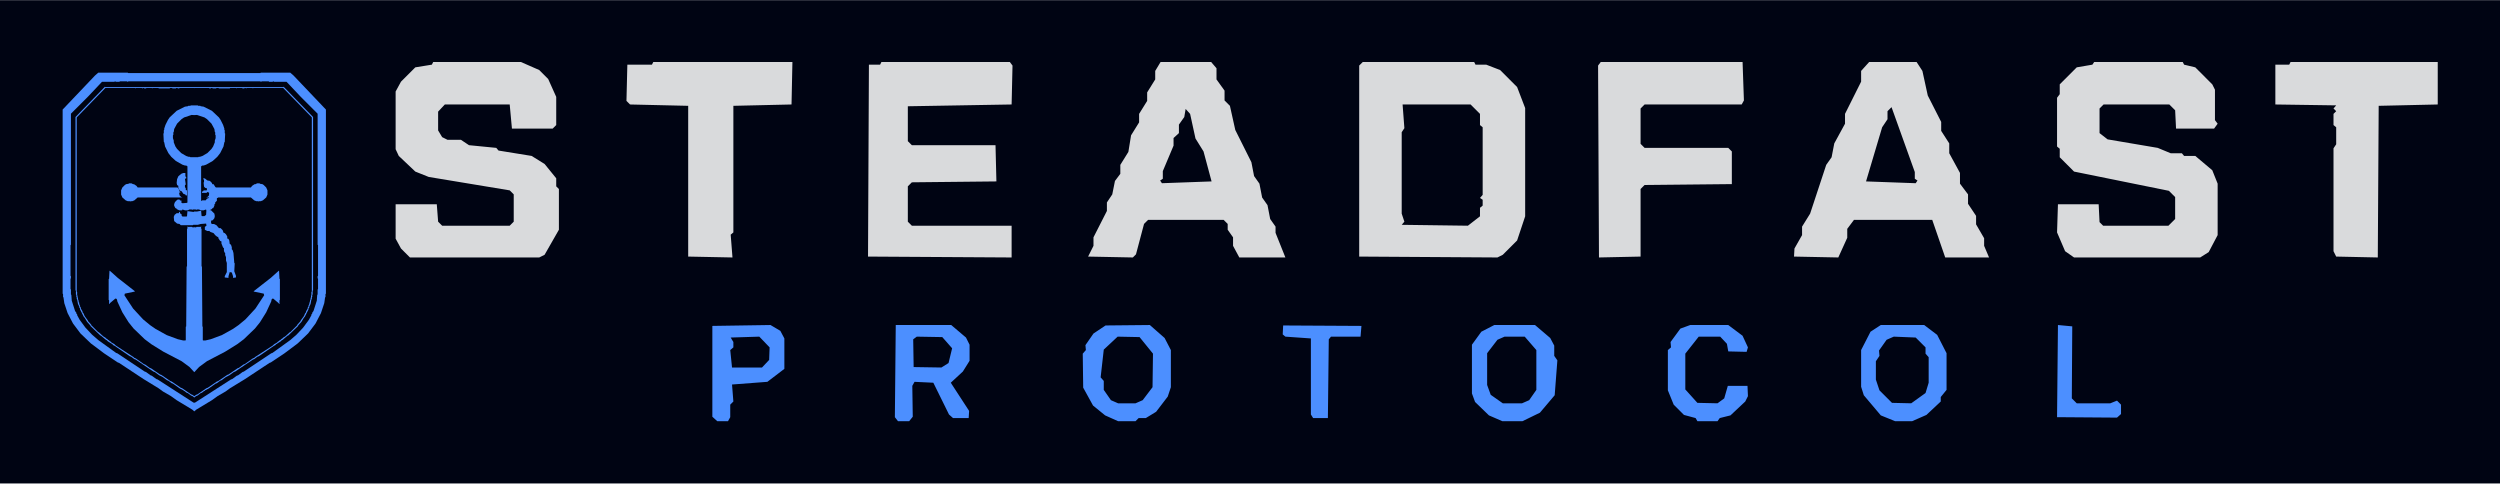
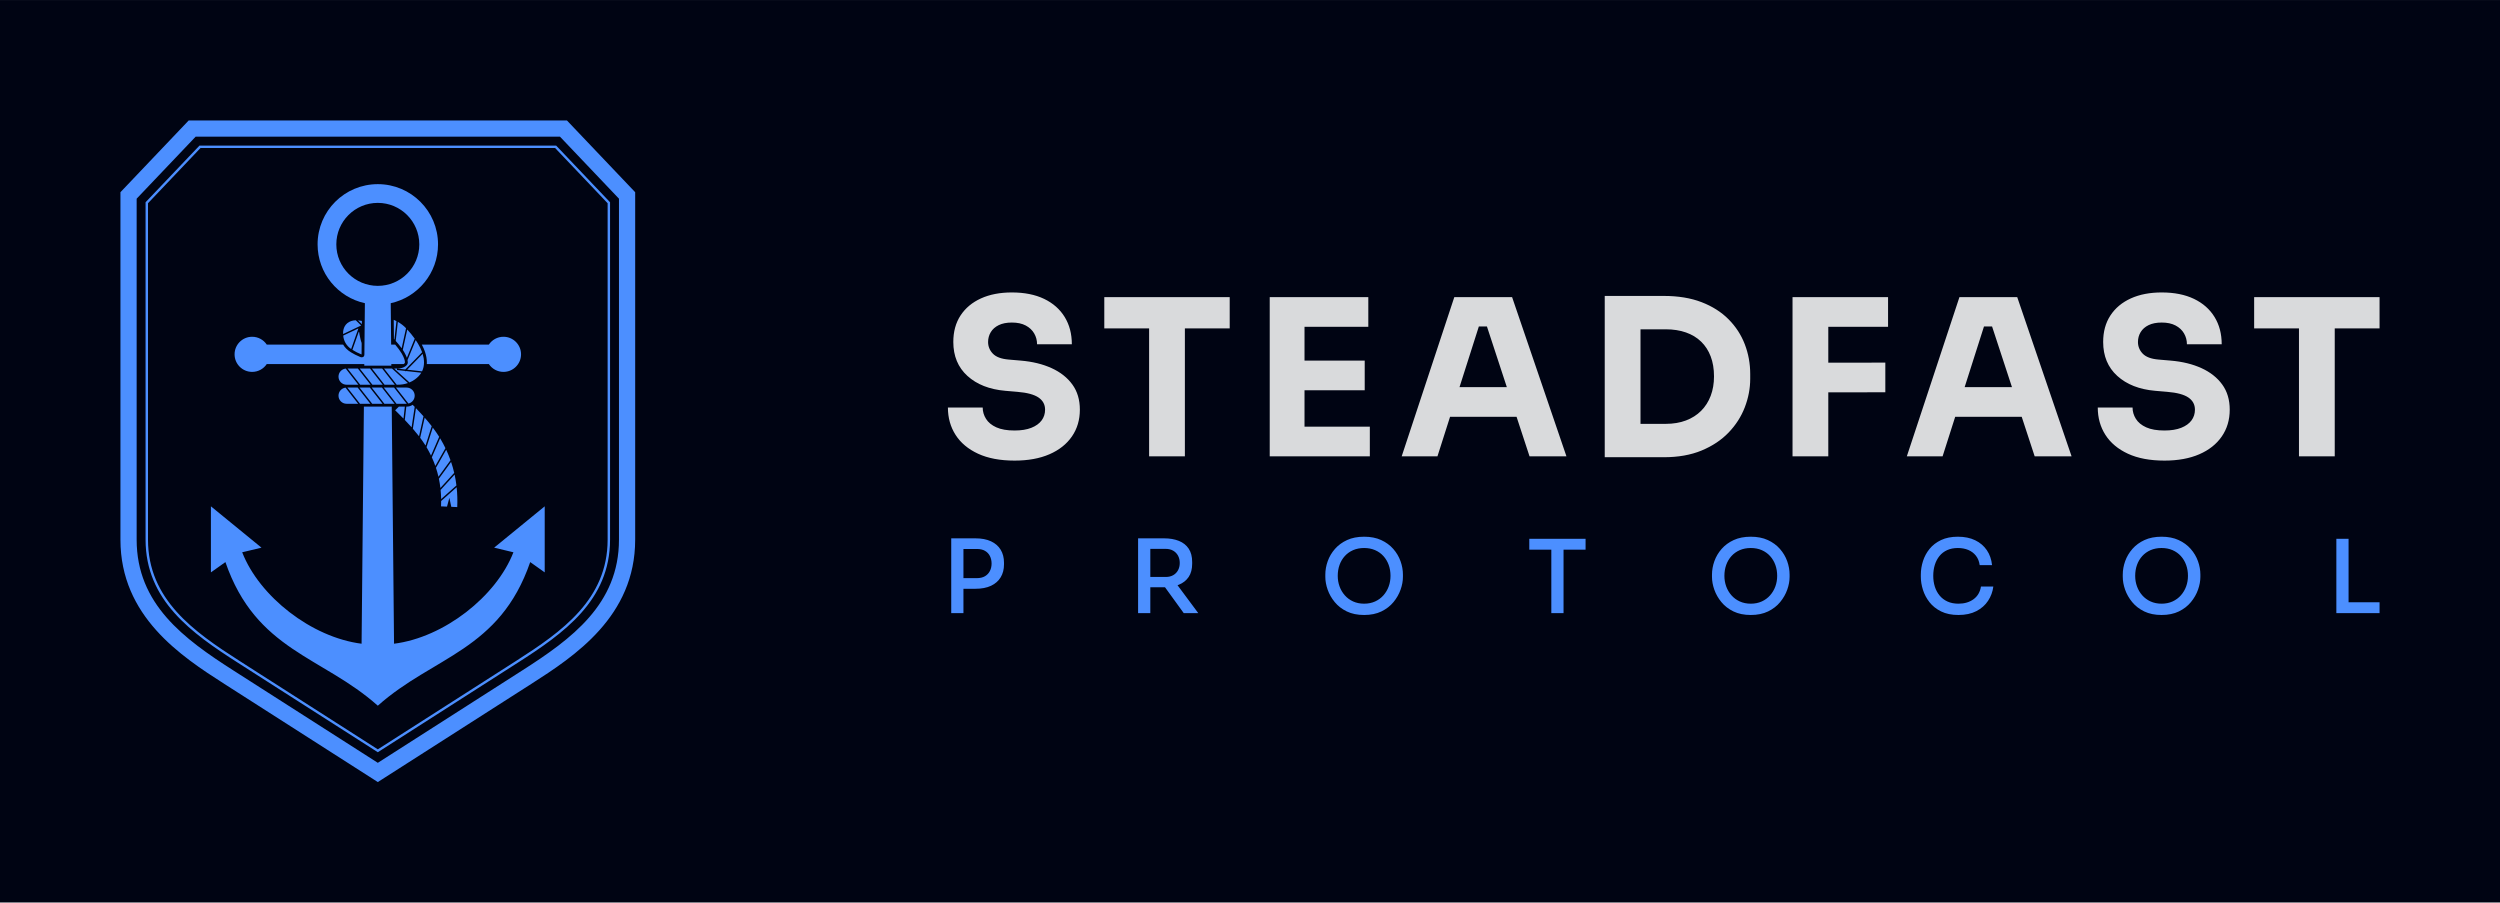
- <svg xmlns="http://www.w3.org/2000/svg" viewBox="0 0 1617.756 312.738" width="1618" height="313">
-   <rect width="100%" height="100%" fill="#000413" />
-   <g transform="translate(40.000 46.369) scale(0.2682927) translate(-1 -1)">
-     <g id="symmetric-geometry" fill="#4C8FFF">
-       <path d="M 3.00 536.00 L 4.00 537.00 L 4.00 544.00 L 5.00 545.00 L 7.00 559.00 L 15.00 583.00 L 28.00 608.00 L 46.00 632.00 L 71.00 656.00 L 103.00 680.00 L 136.00 702.00 L 139.00 703.00 L 198.00 742.00 L 234.00 764.00 L 245.00 772.00 L 264.00 783.00 L 278.00 793.00 L 316.00 816.00 L 320.50 820.00 L 325.00 816.00 L 363.00 793.00 L 377.00 783.00 L 396.00 772.00 L 407.00 764.00 L 443.00 742.00 L 502.00 703.00 L 505.00 702.00 L 538.00 680.00 L 570.00 656.00 L 595.00 632.00 L 613.00 608.00 L 626.00 583.00 L 634.00 559.00 L 636.00 545.00 L 637.00 544.00 L 637.00 537.00 L 638.00 536.00 L 638.00 92.00 L 560.00 10.00 L 552.00 3.00 L 481.00 3.00 L 480.00 4.00 L 320.50 4.00 L 161.00 4.00 L 160.00 3.00 L 89.00 3.00 L 81.00 10.00 L 3.00 92.00 Z M 319.00 799.00 L 232.00 743.00 L 229.00 742.00 L 218.00 734.00 L 215.00 733.00 L 204.00 725.00 L 201.00 724.00 L 135.00 680.00 L 132.00 679.00 L 89.00 648.00 L 74.00 635.00 L 58.00 618.00 L 44.00 599.00 L 38.00 588.00 L 38.00 586.00 L 36.00 584.00 L 36.00 582.00 L 33.00 578.00 L 25.00 553.00 L 24.00 539.00 L 23.00 538.00 L 23.00 526.00 L 22.00 525.00 L 22.00 500.00 L 23.00 499.00 L 23.00 494.00 L 22.00 493.00 L 22.00 419.00 L 23.00 418.00 L 23.00 102.00 L 64.00 61.00 L 98.00 25.00 L 128.00 25.00 L 129.00 24.00 L 132.00 25.00 L 140.00 25.00 L 141.00 24.00 L 158.00 24.00 L 159.00 25.00 L 162.00 24.00 L 320.50 24.00 L 479.00 24.00 L 482.00 25.00 L 483.00 24.00 L 500.00 24.00 L 501.00 25.00 L 509.00 25.00 L 512.00 24.00 L 513.00 25.00 L 543.00 25.00 L 577.00 61.00 L 618.00 102.00 L 618.00 418.00 L 619.00 419.00 L 619.00 493.00 L 618.00 494.00 L 618.00 499.00 L 619.00 500.00 L 619.00 525.00 L 618.00 526.00 L 618.00 538.00 L 617.00 539.00 L 616.00 553.00 L 608.00 578.00 L 605.00 582.00 L 605.00 584.00 L 603.00 586.00 L 603.00 588.00 L 597.00 599.00 L 583.00 618.00 L 567.00 635.00 L 552.00 648.00 L 509.00 679.00 L 506.00 680.00 L 440.00 724.00 L 437.00 725.00 L 426.00 733.00 L 423.00 734.00 L 412.00 742.00 L 409.00 743.00 L 322.00 799.00 L 320.50 799.00 Z" />
-       <path d="M 35.00 529.00 L 35.00 538.00 L 36.00 539.00 L 36.00 544.00 L 37.00 545.00 L 37.00 549.00 L 38.00 550.00 L 40.00 561.00 L 43.00 567.00 L 43.00 569.00 L 45.00 572.00 L 45.00 574.00 L 54.00 592.00 L 56.00 594.00 L 62.00 604.00 L 70.00 613.00 L 70.00 614.00 L 94.00 637.00 L 95.00 637.00 L 108.00 648.00 L 109.00 648.00 L 112.00 651.00 L 123.00 658.00 L 126.00 661.00 L 127.00 661.00 L 165.00 687.00 L 168.00 688.00 L 176.00 694.00 L 179.00 695.00 L 222.00 724.00 L 225.00 725.00 L 236.00 733.00 L 244.00 737.00 L 255.00 745.00 L 258.00 746.00 L 266.00 752.00 L 269.00 753.00 L 286.00 765.00 L 294.00 769.00 L 296.00 771.00 L 297.00 771.00 L 302.00 775.00 L 305.00 776.00 L 313.00 782.00 L 316.00 783.00 L 320.50 786.60 L 325.00 783.00 L 328.00 782.00 L 336.00 776.00 L 339.00 775.00 L 344.00 771.00 L 345.00 771.00 L 347.00 769.00 L 355.00 765.00 L 372.00 753.00 L 375.00 752.00 L 383.00 746.00 L 386.00 745.00 L 397.00 737.00 L 405.00 733.00 L 416.00 725.00 L 419.00 724.00 L 462.00 695.00 L 465.00 694.00 L 473.00 688.00 L 476.00 687.00 L 514.00 661.00 L 515.00 661.00 L 518.00 658.00 L 529.00 651.00 L 532.00 648.00 L 533.00 648.00 L 546.00 637.00 L 547.00 637.00 L 571.00 614.00 L 571.00 613.00 L 579.00 604.00 L 585.00 594.00 L 587.00 592.00 L 596.00 574.00 L 596.00 572.00 L 598.00 569.00 L 598.00 567.00 L 601.00 561.00 L 603.00 550.00 L 604.00 549.00 L 604.00 545.00 L 605.00 544.00 L 605.00 539.00 L 606.00 538.00 L 606.00 529.00 L 607.00 528.00 L 607.00 110.00 L 536.00 37.00 L 535.00 38.00 L 320.50 38.00 L 106.00 38.00 L 105.00 37.00 L 34.00 110.00 L 34.00 528.00 Z M 320.00 783.00 L 316.00 780.00 L 313.00 779.00 L 291.00 764.00 L 288.00 763.00 L 266.00 748.00 L 263.00 747.00 L 241.00 732.00 L 238.00 731.00 L 216.00 716.00 L 213.00 715.00 L 202.00 707.00 L 199.00 706.00 L 179.00 692.00 L 176.00 691.00 L 174.00 689.00 L 131.00 661.00 L 128.00 658.00 L 121.00 654.00 L 118.00 651.00 L 117.00 651.00 L 114.00 648.00 L 113.00 648.00 L 110.00 645.00 L 109.00 645.00 L 106.00 642.00 L 101.00 639.00 L 90.00 629.00 L 89.00 629.00 L 72.00 612.00 L 72.00 611.00 L 64.00 602.00 L 64.00 601.00 L 56.00 590.00 L 53.00 583.00 L 51.00 581.00 L 51.00 579.00 L 47.00 572.00 L 47.00 570.00 L 45.00 567.00 L 45.00 565.00 L 43.00 561.00 L 43.00 558.00 L 42.00 557.00 L 41.00 551.00 L 40.00 550.00 L 40.00 546.00 L 39.00 545.00 L 39.00 541.00 L 38.00 540.00 L 38.00 532.00 L 37.00 531.00 L 37.00 111.00 L 106.00 40.00 L 178.00 40.00 L 179.00 41.00 L 180.00 40.00 L 194.00 40.00 L 195.00 41.00 L 197.00 40.00 L 199.00 40.00 L 200.00 41.00 L 204.00 41.00 L 205.00 40.00 L 218.00 40.00 L 219.00 41.00 L 220.00 40.00 L 234.00 40.00 L 235.00 41.00 L 261.00 41.00 L 262.00 40.00 L 267.00 40.00 L 268.00 41.00 L 276.00 41.00 L 277.00 40.00 L 280.00 40.00 L 281.00 41.00 L 284.00 41.00 L 285.00 40.00 L 320.00 40.00 L 320.50 40.50 L 321.00 40.00 L 356.00 40.00 L 357.00 41.00 L 360.00 41.00 L 361.00 40.00 L 364.00 40.00 L 365.00 41.00 L 373.00 41.00 L 374.00 40.00 L 379.00 40.00 L 380.00 41.00 L 406.00 41.00 L 407.00 40.00 L 421.00 40.00 L 422.00 41.00 L 423.00 40.00 L 436.00 40.00 L 437.00 41.00 L 441.00 41.00 L 442.00 40.00 L 444.00 40.00 L 446.00 41.00 L 447.00 40.00 L 461.00 40.00 L 462.00 41.00 L 463.00 40.00 L 535.00 40.00 L 604.00 111.00 L 604.00 531.00 L 603.00 532.00 L 603.00 540.00 L 602.00 541.00 L 602.00 545.00 L 601.00 546.00 L 601.00 550.00 L 600.00 551.00 L 599.00 557.00 L 598.00 558.00 L 598.00 561.00 L 596.00 565.00 L 596.00 567.00 L 594.00 570.00 L 594.00 572.00 L 590.00 579.00 L 590.00 581.00 L 588.00 583.00 L 585.00 590.00 L 577.00 601.00 L 577.00 602.00 L 569.00 611.00 L 569.00 612.00 L 552.00 629.00 L 551.00 629.00 L 540.00 639.00 L 535.00 642.00 L 532.00 645.00 L 531.00 645.00 L 528.00 648.00 L 527.00 648.00 L 524.00 651.00 L 523.00 651.00 L 520.00 654.00 L 513.00 658.00 L 510.00 661.00 L 467.00 689.00 L 465.00 691.00 L 462.00 692.00 L 442.00 706.00 L 439.00 707.00 L 428.00 715.00 L 425.00 716.00 L 403.00 731.00 L 400.00 732.00 L 378.00 747.00 L 375.00 748.00 L 353.00 763.00 L 350.00 764.00 L 328.00 779.00 L 325.00 780.00 L 321.00 783.00 L 320.50 783.00 Z" />
-       <path d="M 303.00 380.00 L 303.00 470.00 L 302.00 471.00 L 301.00 615.00 L 300.00 616.00 L 300.00 648.00 L 299.00 649.00 L 294.00 649.00 L 281.00 646.00 L 254.00 636.00 L 227.00 621.00 L 214.00 612.00 L 197.00 598.00 L 173.00 572.00 L 152.00 540.00 L 153.00 536.00 L 177.00 531.00 L 177.00 530.00 L 136.00 498.00 L 117.00 481.00 L 116.00 481.00 L 115.00 500.00 L 114.00 501.00 L 114.00 551.00 L 115.00 552.00 L 115.00 561.00 L 116.00 561.00 L 117.00 559.00 L 130.00 548.00 L 132.00 548.00 L 134.00 550.00 L 135.00 555.00 L 147.00 581.00 L 162.00 605.00 L 174.00 620.00 L 201.00 646.00 L 217.00 658.00 L 246.00 676.00 L 290.00 699.00 L 309.00 713.00 L 320.50 725.46 L 332.00 713.00 L 351.00 699.00 L 395.00 676.00 L 424.00 658.00 L 440.00 646.00 L 467.00 620.00 L 479.00 605.00 L 494.00 581.00 L 506.00 555.00 L 507.00 550.00 L 509.00 548.00 L 511.00 548.00 L 524.00 559.00 L 525.00 561.00 L 526.00 561.00 L 526.00 552.00 L 527.00 551.00 L 527.00 501.00 L 526.00 500.00 L 525.00 481.00 L 524.00 481.00 L 505.00 498.00 L 464.00 530.00 L 464.00 531.00 L 488.00 536.00 L 489.00 540.00 L 468.00 572.00 L 444.00 598.00 L 427.00 612.00 L 414.00 621.00 L 387.00 636.00 L 360.00 646.00 L 347.00 649.00 L 342.00 649.00 L 341.00 648.00 L 341.00 616.00 L 340.00 615.00 L 339.00 471.00 L 338.00 470.00 L 338.00 380.00 L 337.00 379.00 L 337.00 373.00 L 336.00 375.00 L 326.00 375.00 L 325.00 376.00 L 321.00 376.00 L 320.50 375.00 L 320.00 376.00 L 316.00 376.00 L 315.00 375.00 L 305.00 375.00 L 304.00 373.00 L 304.00 379.00 Z" />
-       <path d="M 497.00 287.00 L 494.00 280.00 L 488.00 274.00 L 485.00 272.00 L 479.00 271.00 L 478.00 270.00 L 472.00 270.00 L 468.00 272.00 L 466.00 272.00 L 460.00 276.00 L 457.00 280.00 L 361.00 280.00 L 359.00 282.00 L 356.00 288.00 L 356.00 290.00 L 354.00 291.00 L 354.00 292.00 L 356.00 292.00 L 357.00 293.00 L 356.00 299.00 L 352.00 303.00 L 349.00 304.00 L 457.00 304.00 L 465.00 311.00 L 470.00 313.00 L 474.00 313.00 L 475.00 314.00 L 476.00 313.00 L 481.00 313.00 L 486.00 311.00 L 494.00 304.00 L 497.00 297.00 Z M 147.00 304.00 L 155.00 311.00 L 160.00 313.00 L 165.00 313.00 L 166.00 314.00 L 167.00 313.00 L 171.00 313.00 L 176.00 311.00 L 184.00 304.00 L 292.00 304.00 L 289.00 303.00 L 285.00 299.00 L 284.00 293.00 L 285.00 292.00 L 287.00 292.00 L 287.00 291.00 L 285.00 290.00 L 285.00 288.00 L 282.00 282.00 L 280.00 280.00 L 184.00 280.00 L 181.00 276.00 L 175.00 272.00 L 173.00 272.00 L 169.00 270.00 L 163.00 270.00 L 162.00 271.00 L 156.00 272.00 L 153.00 274.00 L 147.00 280.00 L 144.00 287.00 L 144.00 297.00 Z" />
-       <path d="M 306.00 83.00 L 305.00 84.00 L 298.00 85.00 L 278.00 95.00 L 261.00 111.00 L 257.00 117.00 L 251.00 129.00 L 248.00 138.00 L 248.00 141.00 L 247.00 142.00 L 247.00 149.00 L 246.00 150.00 L 247.00 170.00 L 248.00 171.00 L 250.00 181.00 L 258.00 197.00 L 265.00 206.00 L 276.00 216.00 L 292.00 225.00 L 298.00 227.00 L 301.00 227.00 L 304.00 229.00 L 304.00 316.00 L 303.00 317.00 L 292.00 318.00 L 289.00 316.00 L 290.00 312.00 L 286.00 311.00 L 285.00 309.00 L 281.00 309.00 L 279.00 310.00 L 274.00 315.00 L 272.00 320.00 L 272.00 324.00 L 275.00 330.00 L 277.00 330.00 L 278.00 332.00 L 284.00 335.00 L 291.00 335.00 L 292.00 333.00 L 298.00 335.00 L 305.00 335.00 L 309.00 333.00 L 314.00 333.00 L 316.00 334.00 L 317.00 333.00 L 320.50 333.00 L 324.00 333.00 L 325.00 334.00 L 327.00 333.00 L 332.00 333.00 L 336.00 335.00 L 343.00 335.00 L 349.00 333.00 L 350.00 335.00 L 357.00 335.00 L 363.00 332.00 L 364.00 330.00 L 366.00 330.00 L 369.00 324.00 L 369.00 320.00 L 367.00 315.00 L 362.00 310.00 L 360.00 309.00 L 356.00 309.00 L 355.00 311.00 L 351.00 312.00 L 352.00 316.00 L 349.00 318.00 L 338.00 317.00 L 337.00 316.00 L 337.00 229.00 L 340.00 227.00 L 343.00 227.00 L 349.00 225.00 L 365.00 216.00 L 376.00 206.00 L 383.00 197.00 L 391.00 181.00 L 393.00 171.00 L 394.00 170.00 L 395.00 150.00 L 394.00 149.00 L 394.00 142.00 L 393.00 141.00 L 393.00 138.00 L 390.00 129.00 L 384.00 117.00 L 380.00 111.00 L 363.00 95.00 L 343.00 85.00 L 336.00 84.00 L 335.00 83.00 L 330.00 83.00 L 329.00 82.00 L 320.50 82.00 L 312.00 82.00 L 311.00 83.00 Z M 311.00 207.00 L 310.00 206.00 L 307.00 206.00 L 301.00 204.00 L 289.00 197.00 L 279.00 187.00 L 275.00 181.00 L 271.00 171.00 L 271.00 167.00 L 269.00 161.00 L 269.00 154.00 L 270.00 153.00 L 270.00 147.00 L 271.00 146.00 L 272.00 139.00 L 279.00 126.00 L 290.00 115.00 L 296.00 111.00 L 314.00 105.00 L 320.50 105.36 L 327.00 105.00 L 345.00 111.00 L 351.00 115.00 L 362.00 126.00 L 369.00 139.00 L 370.00 146.00 L 371.00 147.00 L 371.00 153.00 L 372.00 154.00 L 372.00 161.00 L 370.00 167.00 L 370.00 171.00 L 366.00 181.00 L 362.00 187.00 L 352.00 197.00 L 340.00 204.00 L 334.00 206.00 L 331.00 206.00 L 330.00 207.00 L 320.50 207.00 Z" />
-     </g>
-     <g id="rope" fill="#4C8FFF">
-       <path d="M 342.00 258.00 L 342.00 260.00 L 344.00 261.00 L 344.00 267.00 L 343.00 268.00 L 344.00 278.00 L 347.00 281.00 L 351.00 282.00 L 351.00 286.00 L 350.00 287.00 L 343.00 287.00 L 342.00 289.00 L 339.00 290.00 L 339.00 293.00 L 350.00 293.00 L 352.00 291.00 L 356.00 291.00 L 357.00 292.00 L 356.00 305.00 L 351.00 307.00 L 348.00 311.00 L 340.00 311.00 L 336.00 313.00 L 324.00 314.00 L 323.00 318.00 L 325.00 318.00 L 331.00 324.00 L 339.00 329.00 L 349.00 330.00 L 350.00 331.00 L 349.00 346.00 L 345.00 349.00 L 339.00 349.00 L 338.00 348.00 L 337.00 336.00 L 327.00 338.00 L 320.00 338.00 L 319.00 339.00 L 304.00 337.00 L 303.00 349.00 L 302.00 350.00 L 292.00 350.00 L 290.00 348.00 L 290.00 345.00 L 286.00 342.00 L 286.00 339.00 L 284.00 339.00 L 283.00 342.00 L 278.00 342.00 L 273.00 346.00 L 271.00 351.00 L 272.00 361.00 L 279.00 367.00 L 285.00 368.00 L 288.00 371.00 L 317.00 371.00 L 318.00 370.00 L 329.00 370.00 L 336.00 368.00 L 349.00 367.00 L 350.00 372.00 L 346.00 375.00 L 346.00 382.00 L 352.00 385.00 L 357.00 385.00 L 359.00 387.00 L 367.00 390.00 L 371.00 395.00 L 376.00 399.00 L 378.00 399.00 L 379.00 403.00 L 383.00 409.00 L 386.00 410.00 L 386.00 415.00 L 390.00 425.00 L 392.00 426.00 L 392.00 432.00 L 393.00 436.00 L 395.00 438.00 L 395.00 443.00 L 397.00 448.00 L 397.00 456.00 L 399.00 462.00 L 399.00 484.00 L 394.00 494.00 L 394.00 497.00 L 403.00 498.00 L 403.00 494.00 L 406.00 484.00 L 411.00 485.00 L 414.00 494.00 L 414.00 498.00 L 421.00 497.00 L 421.00 493.00 L 417.00 482.00 L 418.00 463.00 L 417.00 462.00 L 415.00 438.00 L 413.00 431.00 L 411.00 429.00 L 411.00 424.00 L 409.00 418.00 L 406.00 416.00 L 405.00 408.00 L 403.00 404.00 L 400.00 403.00 L 400.00 398.00 L 397.00 393.00 L 394.00 390.00 L 391.00 389.00 L 389.00 383.00 L 384.00 378.00 L 380.00 378.00 L 374.00 371.00 L 368.00 368.00 L 363.00 368.00 L 361.00 366.00 L 361.00 360.00 L 365.00 359.00 L 369.00 354.00 L 370.00 349.00 L 369.00 343.00 L 361.00 335.00 L 354.00 334.00 L 352.00 332.00 L 352.00 328.00 L 355.00 324.00 L 363.00 324.00 L 371.00 319.00 L 371.00 316.00 L 375.00 312.00 L 375.00 306.00 L 378.00 304.00 L 378.00 292.00 L 374.00 288.00 L 374.00 283.00 L 367.00 272.00 L 364.00 272.00 L 363.00 269.00 L 358.00 264.00 L 352.00 263.00 L 346.00 258.00 Z M 294.00 245.00 L 289.00 247.00 L 282.00 253.00 L 279.00 260.00 L 278.00 269.00 L 279.00 274.00 L 282.00 276.00 L 282.00 281.00 L 284.00 285.00 L 288.00 289.00 L 290.00 289.00 L 294.00 295.00 L 299.00 297.00 L 300.00 299.00 L 303.00 299.00 L 303.00 287.00 L 300.00 286.00 L 300.00 282.00 L 298.00 279.00 L 298.00 274.00 L 300.00 273.00 L 298.00 259.00 L 301.00 258.00 L 301.00 255.00 L 299.00 253.00 L 299.00 245.00 Z" />
-     </g>
+ <svg xmlns="http://www.w3.org/2000/svg" viewBox="-145.58 -145.08 3084.08 1113.32" width="332.4" height="120" role="img" aria-label="Steadfast Protocol">
+   <rect x="-145.58" y="-145.08" width="3084.08" height="1113.32" fill="#000413" />
+   <g id="emblem" fill="#4C8FFF">
+     <path d="M87.18 3.5H553.82L638 92V520.64C638 615.29 563.3 664.38 509.66 698.69L320.5 819.66L131.34 698.69C77.7 664.38 3 615.29 3 520.64V92ZM95.76 23.5 23 99.99V520.64C23 600.23 81.57 643.12 142.12 681.84L320.5 795.92L498.88 681.84C559.43 643.12 618 600.23 618 520.64V99.99L545.24 23.5ZM100.48 34.5H540.52L607 104.39V520.64C607 595.71 549.97 636.12 492.96 672.57L320.5 782.86L148.04 672.57C91.03 636.12 34 595.71 34 520.64V104.39ZM101.76 37.5 37 105.59V520.64C37 594.41 93.61 634.2 149.66 670.05L320.5 779.3L491.34 670.05C547.39 634.2 604 594.41 604 520.64V105.59L539.24 37.5ZM337.68 356.5 340.52 649C402.25 641.18 466.62 590.75 487.8 536.2L464 530.5L526.4 479.5V561L508.5 548.3C470.72 657.8 389.22 664.25 320.5 725.46C251.78 664.25 170.28 657.8 132.5 548.3L114.6 561V479.5L177 530.5L153.2 536.2C174.38 590.75 238.75 641.18 300.48 649L303.32 356.5ZM394.79 156.35C394.79 191.91 369.81 221.63 336.44 228.93L336.94 280H341.91Q346.83 285.74 349.88 290.82L350.4 291.72Q353.91 297.95 354 302Q354 302.85 352.59 303.85Q352.48 303.92 352.37 304H337.17L337.19 306H303.81L303.83 304H183.52C179.63 309.83 173 313.67 165.47 313.67C153.5 313.67 143.8 303.97 143.8 292C143.8 280.03 153.5 270.33 165.47 270.33C173 270.33 179.63 274.17 183.52 280H277.7Q280.97 285.55 287.31 289.47Q291.9 292.39 299.09 295.4Q299.73 295.67 300.41 295.68Q303.91 295.71 303.95 292.22L303.95 292.21L304.06 280L304.56 228.93C271.19 221.63 246.21 191.91 246.21 156.35C246.21 115.32 279.47 82.06 320.5 82.06C361.53 82.06 394.79 115.32 394.79 156.35ZM371.68 156.35C371.68 128.08 348.77 105.17 320.5 105.17C292.23 105.17 269.32 128.08 269.32 156.35C269.32 184.62 292.23 207.53 320.5 207.53C348.77 207.53 371.68 184.62 371.68 156.35ZM380.94 304Q381 303.01 381 302Q380.99 295.63 378.69 288.87Q377.22 284.55 374.78 280H457.48C461.37 274.17 468 270.33 475.53 270.33C487.5 270.33 497.2 280.03 497.2 292C497.2 303.97 487.5 313.67 475.53 313.67C468 313.67 461.37 309.83 457.48 304Z" />
+     <path d="M367.25 274.4C368.24 275.85 369.2 277.33 370.1 278.84C372.09 282.19 373.87 285.75 375.18 289.45L354.44 310.69L344.32 309.57L344.12 311.36L354.03 312.46L354.65 313.06L355.12 312.58L374.14 314.68Q371.32 319.39 366.14 323.04Q363.03 325.24 359.58 326.69L340.68 309.5H345Q350.65 309.5 354.61 306.71Q357.5 304.66 357.5 302C357.48 301.02 357.36 300.05 357.17 299.09ZM296.5 329.5H282C276.48 329.5 272 325.02 272 319.5C272 314.34 275.9 310.1 280.92 309.56ZM280.7 333.08 296.26 353H282C276.48 353 272 348.52 272 343C272 337.92 275.79 333.72 280.7 333.08ZM417.75 455.95Q419.04 467.91 418.49 480.44L411.15 480.12L408.77 469L405.87 479.88L398.51 479.56Q398.66 476.22 398.65 472.94ZM342.88 333H356C361.52 333 366 337.48 366 343C366 347.73 362.71 351.7 358.3 352.73ZM410.89 424.71Q413.15 431.37 414.74 438.23L397.71 456.89Q397.03 451.08 395.84 445.43ZM367.56 358.41Q372.49 363.5 376.85 368.41L371.33 393.06Q367.85 388.54 363.74 383.79ZM404.87 409.72Q407.84 416.08 410.17 422.64L395.32 443.08Q394.02 437.45 392.22 431.99ZM388.32 382.37Q392.71 388.19 396.19 393.73L386.14 416.9Q383.88 412.19 381.21 407.6Q380.92 407.09 380.61 406.58ZM298.55 353 282.92 333H295.68L311.31 353ZM311.54 329.5H298.78L283.16 309.5H295.91ZM297.97 333H310.71L326.34 353H313.59ZM326.53 329.5H313.82L298.2 309.5H310.9ZM327.91 333H340.6L356.22 353C356.15 353 356.07 353 356 353H343.54ZM341.49 329.5H328.81L313.18 309.5H325.86ZM397.34 395.6Q397.93 396.57 398.5 397.54Q401.43 402.57 403.93 407.74L391.45 429.71Q389.55 424.31 387.16 419.07ZM356.82 261.39C360.09 264.97 363.2 268.7 366.02 272.64L356.38 296.26C355.63 294.08 354.56 291.98 353.45 290C353.27 289.69 353.1 289.38 352.92 289.08C352.41 288.22 351.87 287.38 351.32 286.55ZM378.32 370.09Q383.01 375.46 386.99 380.62L379.37 404.55Q376.45 399.88 372.76 394.94ZM313 333H325.63L341.25 353H328.62ZM357.7 327.42Q351.81 329.5 345 329.5H343.77L328.15 309.5H338ZM415.23 440.37Q416.66 446.98 417.49 453.76L398.63 470.55Q398.53 464.84 397.98 459.27ZM342.59 275.47 345.22 251.95C348.94 254.07 352.39 256.65 355.33 259.78L349.92 284.51C347.67 281.35 345.19 278.35 342.59 275.47ZM375.82 291.37C376.87 294.81 377.5 298.37 377.5 302Q377.5 308.02 375.07 312.98L356.71 310.94ZM277.83 268.9 296.55 260.02 287.61 285.47C281.95 281.46 278.47 275.97 277.83 268.9ZM353.8 372.95 355.66 356.5H356Q360.2 356.5 363.48 354.27Q364.75 355.54 365.98 356.79L362.19 382.02Q358.27 377.58 353.8 372.95ZM293.34 250 299.93 256.43 277.68 266.98C277.31 259.84 280.39 253.48 287.58 250.97C289.48 250.3 291.4 250.02 293.34 250ZM289.15 286.49 297.01 264.15C297.07 264.24 297.13 264.32 297.19 264.4C297.58 264.94 297.94 265.43 297.71 266.54C298.55 269.96 299.02 273.49 300.14 276.83C300.26 277.18 300.39 277.53 300.52 277.88L300.57 279.52L300.45 292.18C296.56 290.55 292.75 288.78 289.19 286.51ZM346.46 356.5H353.85L352.18 371.28Q349.7 368.75 347.06 366.16Q343.45 362.61 341.87 361.01ZM340.37 273.05 340.14 249.4C341.28 249.9 342.41 250.44 343.51 251.02L340.97 273.71C340.91 273.64 340.84 273.57 340.78 273.5C340.64 273.35 340.51 273.2 340.37 273.05ZM300.85 250.8 300.81 254.77 296.02 250.1C297.63 250.24 299.24 250.5 300.85 250.8Z" />
  </g>
-   <g transform="translate(256.013 40.000) scale(1.73685)">
-     <path d="M 294.333 17.500 L 296.000 19.333 L 298.000 28.500 L 301.000 33.333 L 304.000 44.500 L 285.500 45.167 L 284.833 44.167 L 285.833 43.500 L 285.833 40.667 L 289.833 31.167 L 289.833 28.333 L 291.833 26.500 L 291.833 23.333 L 293.833 20.500 Z M 557.333 16.833 L 566.000 41.000 L 566.000 43.500 L 567.000 44.167 L 566.333 45.167 L 547.833 44.500 L 553.833 24.333 L 555.833 21.333 L 555.833 18.333 Z M 375.167 15.833 L 400.500 15.833 L 404.000 19.333 L 404.000 23.500 L 405.000 24.333 L 405.000 49.500 L 404.000 50.667 L 405.000 51.333 L 405.000 53.500 L 404.000 54.333 L 404.000 57.500 L 399.500 61.000 L 374.833 60.667 L 375.833 59.500 L 374.833 56.500 L 374.833 26.167 L 375.833 24.667 Z M 700.333 1.000 L 700.333 15.833 L 723.000 16.167 L 722.000 17.333 L 723.000 18.333 L 722.000 19.333 L 722.000 23.500 L 723.000 24.333 L 723.000 30.667 L 722.000 32.167 L 722.000 70.500 L 723.000 72.500 L 738.500 72.833 L 738.833 16.333 L 760.833 15.833 L 760.833 0.000 L 706.000 0.000 L 705.500 1.000 Z M 626.333 2.000 L 620.000 8.333 L 620.000 12.000 L 619.000 13.333 L 619.000 31.500 L 620.000 32.333 L 620.000 35.500 L 625.333 40.833 L 660.667 48.000 L 663.000 50.333 L 663.000 58.500 L 660.500 61.000 L 636.167 61.000 L 634.833 59.667 L 634.500 53.000 L 619.333 53.000 L 619.000 63.500 L 622.000 70.500 L 625.333 72.833 L 672.333 72.833 L 675.500 70.833 L 678.833 64.500 L 678.833 45.333 L 676.833 40.333 L 670.500 35.000 L 666.333 35.000 L 665.500 34.000 L 661.333 34.000 L 656.500 32.000 L 637.833 28.833 L 634.833 26.500 L 634.833 17.333 L 636.333 15.833 L 660.833 15.833 L 663.000 18.000 L 663.333 24.833 L 677.500 24.833 L 678.833 23.000 L 677.833 21.667 L 677.833 10.333 L 676.833 8.333 L 670.500 2.000 L 666.333 1.000 L 665.833 0.000 L 632.833 0.000 L 632.167 1.000 Z M 549.000 0.000 L 546.000 3.333 L 546.000 7.333 L 540.000 19.333 L 540.000 23.000 L 536.000 30.333 L 535.000 35.500 L 533.000 38.333 L 527.000 56.500 L 524.000 61.333 L 524.000 64.500 L 521.167 69.500 L 521.000 72.500 L 537.500 72.833 L 540.833 65.500 L 540.833 62.167 L 543.333 58.833 L 572.500 58.833 L 577.333 72.833 L 593.667 72.833 L 591.833 68.500 L 591.833 65.667 L 588.833 60.500 L 588.833 57.333 L 585.833 52.833 L 585.833 49.333 L 582.833 45.333 L 582.833 41.333 L 578.833 34.000 L 578.833 30.333 L 575.833 25.667 L 575.833 22.333 L 570.833 12.500 L 568.833 3.333 L 566.667 0.000 Z M 501.833 0.000 L 449.000 0.000 L 448.000 1.333 L 448.333 72.833 L 463.833 72.500 L 463.833 47.333 L 465.333 45.833 L 497.833 45.500 L 497.833 33.333 L 496.500 32.000 L 465.333 32.000 L 463.833 30.500 L 463.833 17.333 L 465.333 15.833 L 501.500 15.833 L 502.333 14.333 Z M 360.333 0.000 L 359.000 1.333 L 359.000 72.500 L 410.500 72.833 L 412.500 71.833 L 417.833 66.500 L 420.833 57.500 L 420.833 17.167 L 417.833 9.333 L 411.500 3.000 L 406.333 1.000 L 402.333 1.000 L 401.833 0.000 Z M 285.000 0.000 L 283.000 3.333 L 283.000 6.500 L 280.000 11.333 L 280.000 14.500 L 277.000 19.333 L 277.000 22.500 L 274.000 27.333 L 273.000 33.500 L 270.000 38.333 L 270.000 41.667 L 268.000 44.333 L 267.000 49.333 L 265.000 52.333 L 265.000 55.500 L 260.000 65.333 L 260.000 68.500 L 258.000 72.500 L 274.667 72.833 L 275.833 71.667 L 278.833 60.333 L 280.333 58.833 L 308.500 58.833 L 310.000 60.333 L 310.000 62.500 L 312.000 65.333 L 312.000 68.500 L 314.333 72.833 L 331.500 72.833 L 327.833 63.667 L 327.833 61.333 L 325.833 58.500 L 324.833 53.333 L 322.833 50.500 L 321.833 45.333 L 319.833 42.500 L 318.833 37.333 L 312.833 25.333 L 310.833 16.333 L 308.833 14.333 L 308.833 10.667 L 305.833 6.500 L 305.833 2.333 L 303.833 0.000 Z M 176.333 1.000 L 176.000 72.500 L 229.500 72.833 L 229.500 61.000 L 192.333 61.000 L 190.833 59.500 L 190.833 46.333 L 192.333 44.833 L 223.833 44.500 L 223.500 31.000 L 192.333 31.000 L 190.833 29.500 L 190.833 16.500 L 229.500 15.833 L 229.833 1.333 L 228.833 0.000 L 181.000 0.000 L 180.500 1.000 Z M 86.333 1.000 L 86.000 14.500 L 87.333 15.833 L 109.000 16.333 L 109.000 72.500 L 125.500 72.833 L 124.833 64.333 L 125.833 63.500 L 125.833 16.333 L 147.500 15.833 L 147.833 0.000 L 96.000 0.000 L 95.500 1.000 Z M 7.333 2.000 L 2.000 7.333 L 0.000 11.000 L 0.000 32.500 L 1.167 35.000 L 7.333 40.833 L 12.333 42.833 L 42.500 47.833 L 44.000 49.333 L 44.000 59.500 L 42.500 61.000 L 17.333 61.000 L 15.833 59.500 L 15.333 53.000 L 0.000 53.000 L 0.000 65.833 L 2.000 69.500 L 5.333 72.833 L 53.500 72.833 L 55.500 71.833 L 60.833 62.500 L 60.833 47.333 L 59.833 46.333 L 59.833 43.333 L 55.500 38.000 L 50.667 35.000 L 38.333 33.000 L 37.500 32.000 L 27.333 31.000 L 24.333 29.000 L 19.333 29.000 L 17.333 28.000 L 15.833 25.500 L 15.833 18.500 L 18.333 15.833 L 42.500 15.833 L 43.333 24.833 L 58.500 24.833 L 59.833 23.500 L 59.833 13.000 L 56.833 6.333 L 53.500 3.000 L 46.667 0.000 L 14.000 0.000 L 13.500 1.000 Z" fill="#D9DADC" fill-rule="evenodd" />
-     <path d="M 558.167 102.333 L 566.333 102.667 L 570.000 106.333 L 570.000 108.667 L 571.167 110.000 L 571.167 119.500 L 570.000 123.333 L 564.667 127.167 L 557.500 127.000 L 552.833 122.333 L 551.500 118.333 L 551.500 111.500 L 552.833 109.500 L 552.667 107.500 L 555.500 103.500 Z M 413.167 102.333 L 420.667 102.333 L 425.000 107.333 L 425.000 122.167 L 422.333 126.000 L 419.667 127.167 L 412.500 127.167 L 408.000 124.000 L 406.667 120.333 L 406.667 108.500 L 410.500 103.500 Z M 269.000 102.333 L 277.167 102.500 L 282.167 108.667 L 282.000 121.167 L 278.333 126.000 L 275.667 127.167 L 269.167 127.167 L 266.500 126.000 L 263.833 122.167 L 263.833 118.833 L 262.667 117.500 L 263.833 107.167 Z M 192.833 103.333 L 194.167 102.333 L 203.667 102.500 L 207.333 106.667 L 206.000 112.167 L 203.333 113.833 L 193.000 113.667 Z M 124.833 102.667 L 135.500 102.333 L 139.333 106.333 L 139.167 111.000 L 136.500 113.833 L 125.333 113.833 L 124.667 107.333 L 125.833 106.333 L 125.833 104.333 Z M 619.333 98.000 L 619.000 132.333 L 641.333 132.500 L 642.833 131.167 L 642.833 127.667 L 641.333 126.167 L 638.833 127.167 L 626.333 127.167 L 624.500 125.333 L 624.667 98.500 Z M 553.333 98.000 L 549.500 100.500 L 546.000 107.333 L 546.000 121.000 L 547.000 124.167 L 553.333 131.667 L 558.667 133.833 L 565.000 133.833 L 570.333 131.500 L 575.667 126.500 L 575.667 124.833 L 577.833 122.167 L 577.833 108.500 L 574.333 101.667 L 569.500 98.000 Z M 482.333 98.000 L 478.667 99.333 L 475.000 104.333 L 475.167 106.333 L 474.000 107.333 L 474.000 122.333 L 476.167 127.667 L 480.000 131.500 L 484.333 132.667 L 485.000 133.833 L 492.500 133.833 L 493.333 132.667 L 497.333 131.667 L 502.833 126.500 L 503.833 124.500 L 503.667 120.667 L 496.333 120.667 L 495.000 125.333 L 492.500 127.167 L 485.000 127.000 L 480.500 122.000 L 480.500 108.667 L 485.500 102.333 L 493.500 102.333 L 496.000 105.000 L 496.500 107.833 L 503.333 108.000 L 503.833 106.333 L 501.833 102.000 L 496.500 98.000 Z M 409.333 98.000 L 404.500 100.500 L 401.000 105.333 L 401.000 123.500 L 402.167 126.667 L 407.333 131.667 L 412.333 133.833 L 419.833 133.833 L 426.333 130.667 L 431.833 124.167 L 432.833 111.167 L 431.667 109.500 L 431.667 105.667 L 430.167 102.833 L 424.500 98.000 Z M 330.667 98.167 L 330.500 101.500 L 331.500 102.333 L 341.000 103.000 L 341.000 131.333 L 341.833 132.667 L 347.333 132.667 L 347.667 103.333 L 348.500 102.333 L 359.500 102.333 L 359.833 98.333 Z M 264.500 98.167 L 260.000 101.167 L 257.000 105.500 L 257.167 107.333 L 256.000 108.667 L 256.167 121.333 L 259.833 128.000 L 264.333 131.667 L 269.167 133.833 L 275.667 133.833 L 276.833 132.667 L 279.500 132.667 L 283.333 130.333 L 287.667 124.667 L 288.833 121.167 L 288.833 107.333 L 286.500 102.833 L 281.000 98.000 Z M 186.333 98.000 L 186.000 132.333 L 187.167 133.833 L 191.333 133.833 L 192.667 132.167 L 192.500 120.667 L 193.333 119.167 L 200.333 119.500 L 206.167 131.333 L 207.667 132.667 L 213.500 132.667 L 213.667 130.000 L 206.833 119.500 L 211.333 115.333 L 213.833 111.333 L 213.833 105.333 L 212.500 102.667 L 207.000 98.000 Z M 139.667 98.000 L 118.000 98.333 L 118.000 132.167 L 119.833 133.833 L 123.833 133.833 L 124.667 132.333 L 124.667 127.667 L 125.833 126.500 L 125.333 120.167 L 138.500 119.167 L 144.833 114.333 L 144.833 103.000 L 143.333 100.167 Z" fill="#4C8FFF" fill-rule="evenodd" />
+   <g id="wordmark">
+     <path fill="#D9DADC" d="M1834.07 418.93V219.96H1906.99Q1933.63 219.96 1953.57 227.66Q1973.52 235.37 1986.87 248.82Q2000.22 262.27 2006.88 279.66Q2013.54 297.05 2013.54 316.22V322.14Q2013.54 339.96 2006.88 357.29Q2000.22 374.61 1986.87 388.5Q1973.52 402.39 1953.57 410.66Q1933.63 418.93 1906.99 418.93ZM2206.73 417.86 2271.64 221.44H2342.94L2410 417.86H2364.47L2348.47 369.09H2266.4L2250.85 417.86ZM1583.57 417.86 1648.49 221.44H1719.79L1786.85 417.86H1741.31L1725.31 369.09H1643.25L1627.7 417.86ZM1106.05 423.1Q1079.35 423.1 1061.02 414.63Q1042.69 406.15 1033.24 391.39Q1023.79 376.62 1023.79 357.59H1066.7Q1066.7 365.05 1070.81 371.61Q1074.91 378.17 1083.55 382.07Q1092.2 385.97 1106.05 385.97Q1118.36 385.97 1126.74 382.64Q1135.11 379.31 1139.38 373.56Q1143.66 367.81 1143.66 360.28Q1143.66 350.79 1135.58 345.28Q1127.51 339.76 1109.55 338.28L1094.62 337Q1065.29 334.45 1047.87 318.64Q1030.45 302.83 1030.45 276.73Q1030.45 257.7 1039.39 244.04Q1048.34 230.39 1064.55 223.02Q1080.76 215.66 1102.69 215.66Q1125.96 215.66 1142.48 223.59Q1158.99 231.53 1167.84 245.93Q1176.68 260.32 1176.68 279.56H1133.77Q1133.77 272.36 1130.24 266.24Q1126.7 260.12 1119.81 256.45Q1112.92 252.79 1102.69 252.79Q1093 252.79 1086.48 255.98Q1079.95 259.18 1076.66 264.66Q1073.36 270.14 1073.36 276.73Q1073.36 285.08 1079.28 291.2Q1085.2 297.32 1098.79 298.46L1113.72 299.74Q1135.31 301.56 1151.69 309.02Q1168.07 316.49 1177.32 329.24Q1186.57 341.98 1186.57 360.28Q1186.57 379.11 1176.78 393.31Q1167 407.5 1149 415.3Q1131.01 423.1 1106.05 423.1ZM2524.56 423.1Q2497.85 423.1 2479.52 414.63Q2461.19 406.15 2451.74 391.39Q2442.29 376.62 2442.29 357.59H2485.21Q2485.21 365.05 2489.31 371.61Q2493.41 378.17 2502.06 382.07Q2510.7 385.97 2524.56 385.97Q2536.87 385.97 2545.24 382.64Q2553.62 379.31 2557.89 373.56Q2562.16 367.81 2562.16 360.28Q2562.16 350.79 2554.09 345.28Q2546.02 339.76 2528.06 338.28L2513.12 337Q2483.79 334.45 2466.37 318.64Q2448.95 302.83 2448.95 276.73Q2448.95 257.7 2457.9 244.04Q2466.84 230.39 2483.05 223.02Q2499.27 215.66 2521.19 215.66Q2544.47 215.66 2560.98 223.59Q2577.5 231.53 2586.34 245.93Q2595.19 260.32 2595.19 279.56H2552.27Q2552.27 272.36 2548.74 266.24Q2545.21 260.12 2538.31 256.45Q2531.42 252.79 2521.19 252.79Q2511.51 252.79 2504.98 255.98Q2498.46 259.18 2495.16 264.66Q2491.87 270.14 2491.87 276.73Q2491.87 285.08 2497.79 291.2Q2503.71 297.32 2517.29 298.46L2532.23 299.74Q2553.82 301.56 2570.2 309.02Q2586.58 316.49 2595.83 329.24Q2605.08 341.98 2605.08 360.28Q2605.08 379.11 2595.29 393.31Q2585.5 407.5 2567.51 415.3Q2549.51 423.1 2524.56 423.1ZM1420.79 417.86V221.44H1542.41V258.03H1463.71V299.74H1537.97V336.33H1463.71V381.27H1544.29V417.86ZM2065.74 417.86V221.44H2183.59V258.03H2109.86V302.29L2180.22 302.23V338.82L2109.86 338.88V417.86ZM2690.5 417.86V260.05H2635.21V221.44H2789.92V260.05H2734.63V417.86ZM1272 417.86V260.05H1216.71V221.44H1371.42V260.05H1316.13V417.86ZM1878.2 261.13V377.77H1909.28Q1923.2 377.77 1934.23 373.6Q1945.26 369.43 1952.97 361.72Q1960.67 354.02 1964.77 343.23Q1968.87 332.43 1968.87 319.18Q1968.87 305.32 1964.77 294.56Q1960.67 283.8 1952.97 276.33Q1945.26 268.86 1934.23 265Q1923.2 261.13 1909.28 261.13H1878.2ZM2336.46 332.5 2311.9 257.63H2301.92L2278.06 332.5H2336.46ZM1713.31 332.5 1688.75 257.63H1678.77L1654.91 332.5H1713.31Z" />
+     <path fill="#4C8FFF" d="M2014.25 613.55Q2001.88 613.55 1992.87 609.17Q1983.86 604.79 1977.99 597.65Q1972.12 590.51 1969.25 582.31Q1966.38 574.12 1966.38 566.52V563.76Q1966.38 555.48 1969.33 547.17Q1972.28 538.87 1978.27 532.04Q1984.27 525.21 1993.22 521.1Q2002.16 516.99 2014.25 516.99Q2026.3 516.99 2035.25 521.1Q2044.19 525.21 2050.19 532.04Q2056.19 538.87 2059.15 547.17Q2062.12 555.48 2062.12 563.76V566.52Q2062.12 574.12 2059.23 582.31Q2056.34 590.51 2050.47 597.65Q2044.6 604.79 2035.59 609.17Q2026.58 613.55 2014.25 613.55ZM1537.25 613.55Q1524.88 613.55 1515.87 609.17Q1506.86 604.79 1500.99 597.65Q1495.12 590.51 1492.25 582.31Q1489.38 574.12 1489.38 566.52V563.76Q1489.38 555.48 1492.33 547.17Q1495.28 538.87 1501.28 532.04Q1507.27 525.21 1516.22 521.1Q1525.16 516.99 1537.25 516.99Q1549.3 516.99 1558.25 521.1Q1567.2 525.21 1573.19 532.04Q1579.19 538.87 1582.15 547.17Q1585.12 555.48 1585.12 563.76V566.52Q1585.12 574.12 1582.23 582.31Q1579.34 590.51 1573.47 597.65Q1567.6 604.79 1558.59 609.17Q1549.59 613.55 1537.25 613.55ZM2521.01 613.55Q2508.64 613.55 2499.63 609.17Q2490.62 604.79 2484.75 597.65Q2478.88 590.51 2476.01 582.31Q2473.13 574.12 2473.13 566.52V563.76Q2473.13 555.48 2476.08 547.17Q2479.04 538.87 2485.03 532.04Q2491.03 525.21 2499.97 521.1Q2508.92 516.99 2521.01 516.99Q2533.06 516.99 2542.01 521.1Q2550.95 525.21 2556.95 532.04Q2562.94 538.87 2565.91 547.17Q2568.88 555.48 2568.88 563.76V566.52Q2568.88 574.12 2565.99 582.31Q2563.1 590.51 2557.23 597.65Q2551.36 604.79 2542.35 609.17Q2533.34 613.55 2521.01 613.55ZM1258.41 611.23V519H1290.43Q1300.95 519 1308.76 522.15Q1316.58 525.31 1320.85 531.76Q1325.12 538.21 1325.12 548.22V550.23Q1325.12 560.25 1320.79 566.67Q1316.45 573.09 1308.7 576.21Q1307.89 576.53 1307.06 576.83L1332.62 611.23H1314.7L1291.58 579.32Q1291.01 579.33 1290.43 579.33H1273.48V611.23ZM1027.89 611.23V519H1057.71Q1069.13 519 1076.98 522.67Q1084.83 526.34 1088.91 533.09Q1092.99 539.84 1092.99 549.1V551.11Q1092.99 560.25 1088.91 567.04Q1084.83 573.84 1076.98 577.53Q1069.13 581.22 1057.71 581.22H1042.95V611.23ZM2521.01 599.61Q2528.54 599.61 2534.58 596.85Q2540.62 594.09 2544.86 589.27Q2549.1 584.45 2551.33 578.3Q2553.56 572.14 2553.56 565.27Q2553.56 558.02 2551.31 551.8Q2549.07 545.59 2544.83 540.89Q2540.59 536.2 2534.55 533.56Q2528.51 530.93 2521.01 530.93Q2513.47 530.93 2507.43 533.56Q2501.39 536.2 2497.15 540.89Q2492.91 545.59 2490.68 551.8Q2488.45 558.02 2488.45 565.27Q2488.45 572.14 2490.68 578.3Q2492.91 584.45 2497.15 589.27Q2501.39 594.09 2507.43 596.85Q2513.47 599.61 2521.01 599.61ZM1537.25 599.61Q1544.78 599.61 1550.83 596.85Q1556.87 594.09 1561.11 589.27Q1565.34 584.45 1567.57 578.3Q1569.8 572.14 1569.8 565.27Q1569.8 558.02 1567.56 551.8Q1565.31 545.59 1561.07 540.89Q1556.84 536.2 1550.79 533.56Q1544.75 530.93 1537.25 530.93Q1529.72 530.93 1523.67 533.56Q1517.63 536.2 1513.39 540.89Q1509.15 545.59 1506.93 551.8Q1504.7 558.02 1504.7 565.27Q1504.7 572.14 1506.93 578.3Q1509.15 584.45 1513.39 589.27Q1517.63 594.09 1523.67 596.85Q1529.72 599.61 1537.25 599.61ZM2014.25 599.61Q2021.78 599.61 2027.82 596.85Q2033.87 594.09 2038.1 589.27Q2042.34 584.45 2044.57 578.3Q2046.8 572.14 2046.8 565.27Q2046.8 558.02 2044.56 551.8Q2042.31 545.59 2038.07 540.89Q2033.84 536.2 2027.79 533.56Q2021.75 530.93 2014.25 530.93Q2006.71 530.93 2000.67 533.56Q1994.63 536.2 1990.39 540.89Q1986.15 545.59 1983.92 551.8Q1981.7 558.02 1981.7 565.27Q1981.7 572.14 1983.92 578.3Q1986.15 584.45 1990.39 589.27Q1994.63 594.09 2000.67 596.85Q2006.71 599.61 2014.25 599.61ZM2270.42 613.55Q2257.9 613.55 2249.03 609.17Q2240.16 604.79 2234.67 597.74Q2229.17 590.7 2226.6 582.46Q2224.02 574.22 2224.02 566.52V563.76Q2224.02 555.38 2226.66 547.08Q2229.3 538.78 2234.81 531.99Q2240.32 525.21 2249.01 521.1Q2257.71 516.99 2269.7 516.99Q2282.07 516.99 2291.09 521.37Q2300.12 525.75 2305.45 533.61Q2310.79 541.47 2311.89 552.09H2296.63Q2295.66 545.05 2291.92 540.36Q2288.19 535.67 2282.49 533.3Q2276.79 530.93 2269.7 530.93Q2262.23 530.93 2256.53 533.52Q2250.83 536.11 2247.03 540.78Q2243.24 545.46 2241.29 551.68Q2239.34 557.89 2239.34 565.27Q2239.34 572.36 2241.29 578.58Q2243.24 584.79 2247.16 589.53Q2251.08 594.27 2256.89 596.94Q2262.7 599.61 2270.42 599.61Q2281.47 599.61 2289.02 594.12Q2296.57 588.62 2298.2 578.45H2313.46Q2312.23 588.09 2306.97 596.06Q2301.72 604.04 2292.54 608.79Q2283.35 613.55 2270.42 613.55ZM1768.18 611.23V532.94H1741V519.56H1810.44V532.94H1783.25V611.23ZM2736.62 611.23V519.56H2751.69V597.85H2789.92V611.23ZM1273.48 531.99V566.65H1292.47Q1297.84 566.65 1301.7 564.45Q1305.56 562.26 1307.68 558.35Q1309.8 554.44 1309.8 549.39Q1309.8 544.3 1307.68 540.39Q1305.56 536.48 1301.7 534.24Q1297.84 531.99 1292.47 531.99H1273.48ZM1042.95 532.12V568.09H1059.56Q1065.52 568.09 1069.51 565.74Q1073.5 563.39 1075.58 559.3Q1077.67 555.22 1077.67 550.11Q1077.67 544.87 1075.58 540.78Q1073.5 536.7 1069.51 534.41Q1065.52 532.12 1059.56 532.12H1042.95Z" />
  </g>
</svg>
